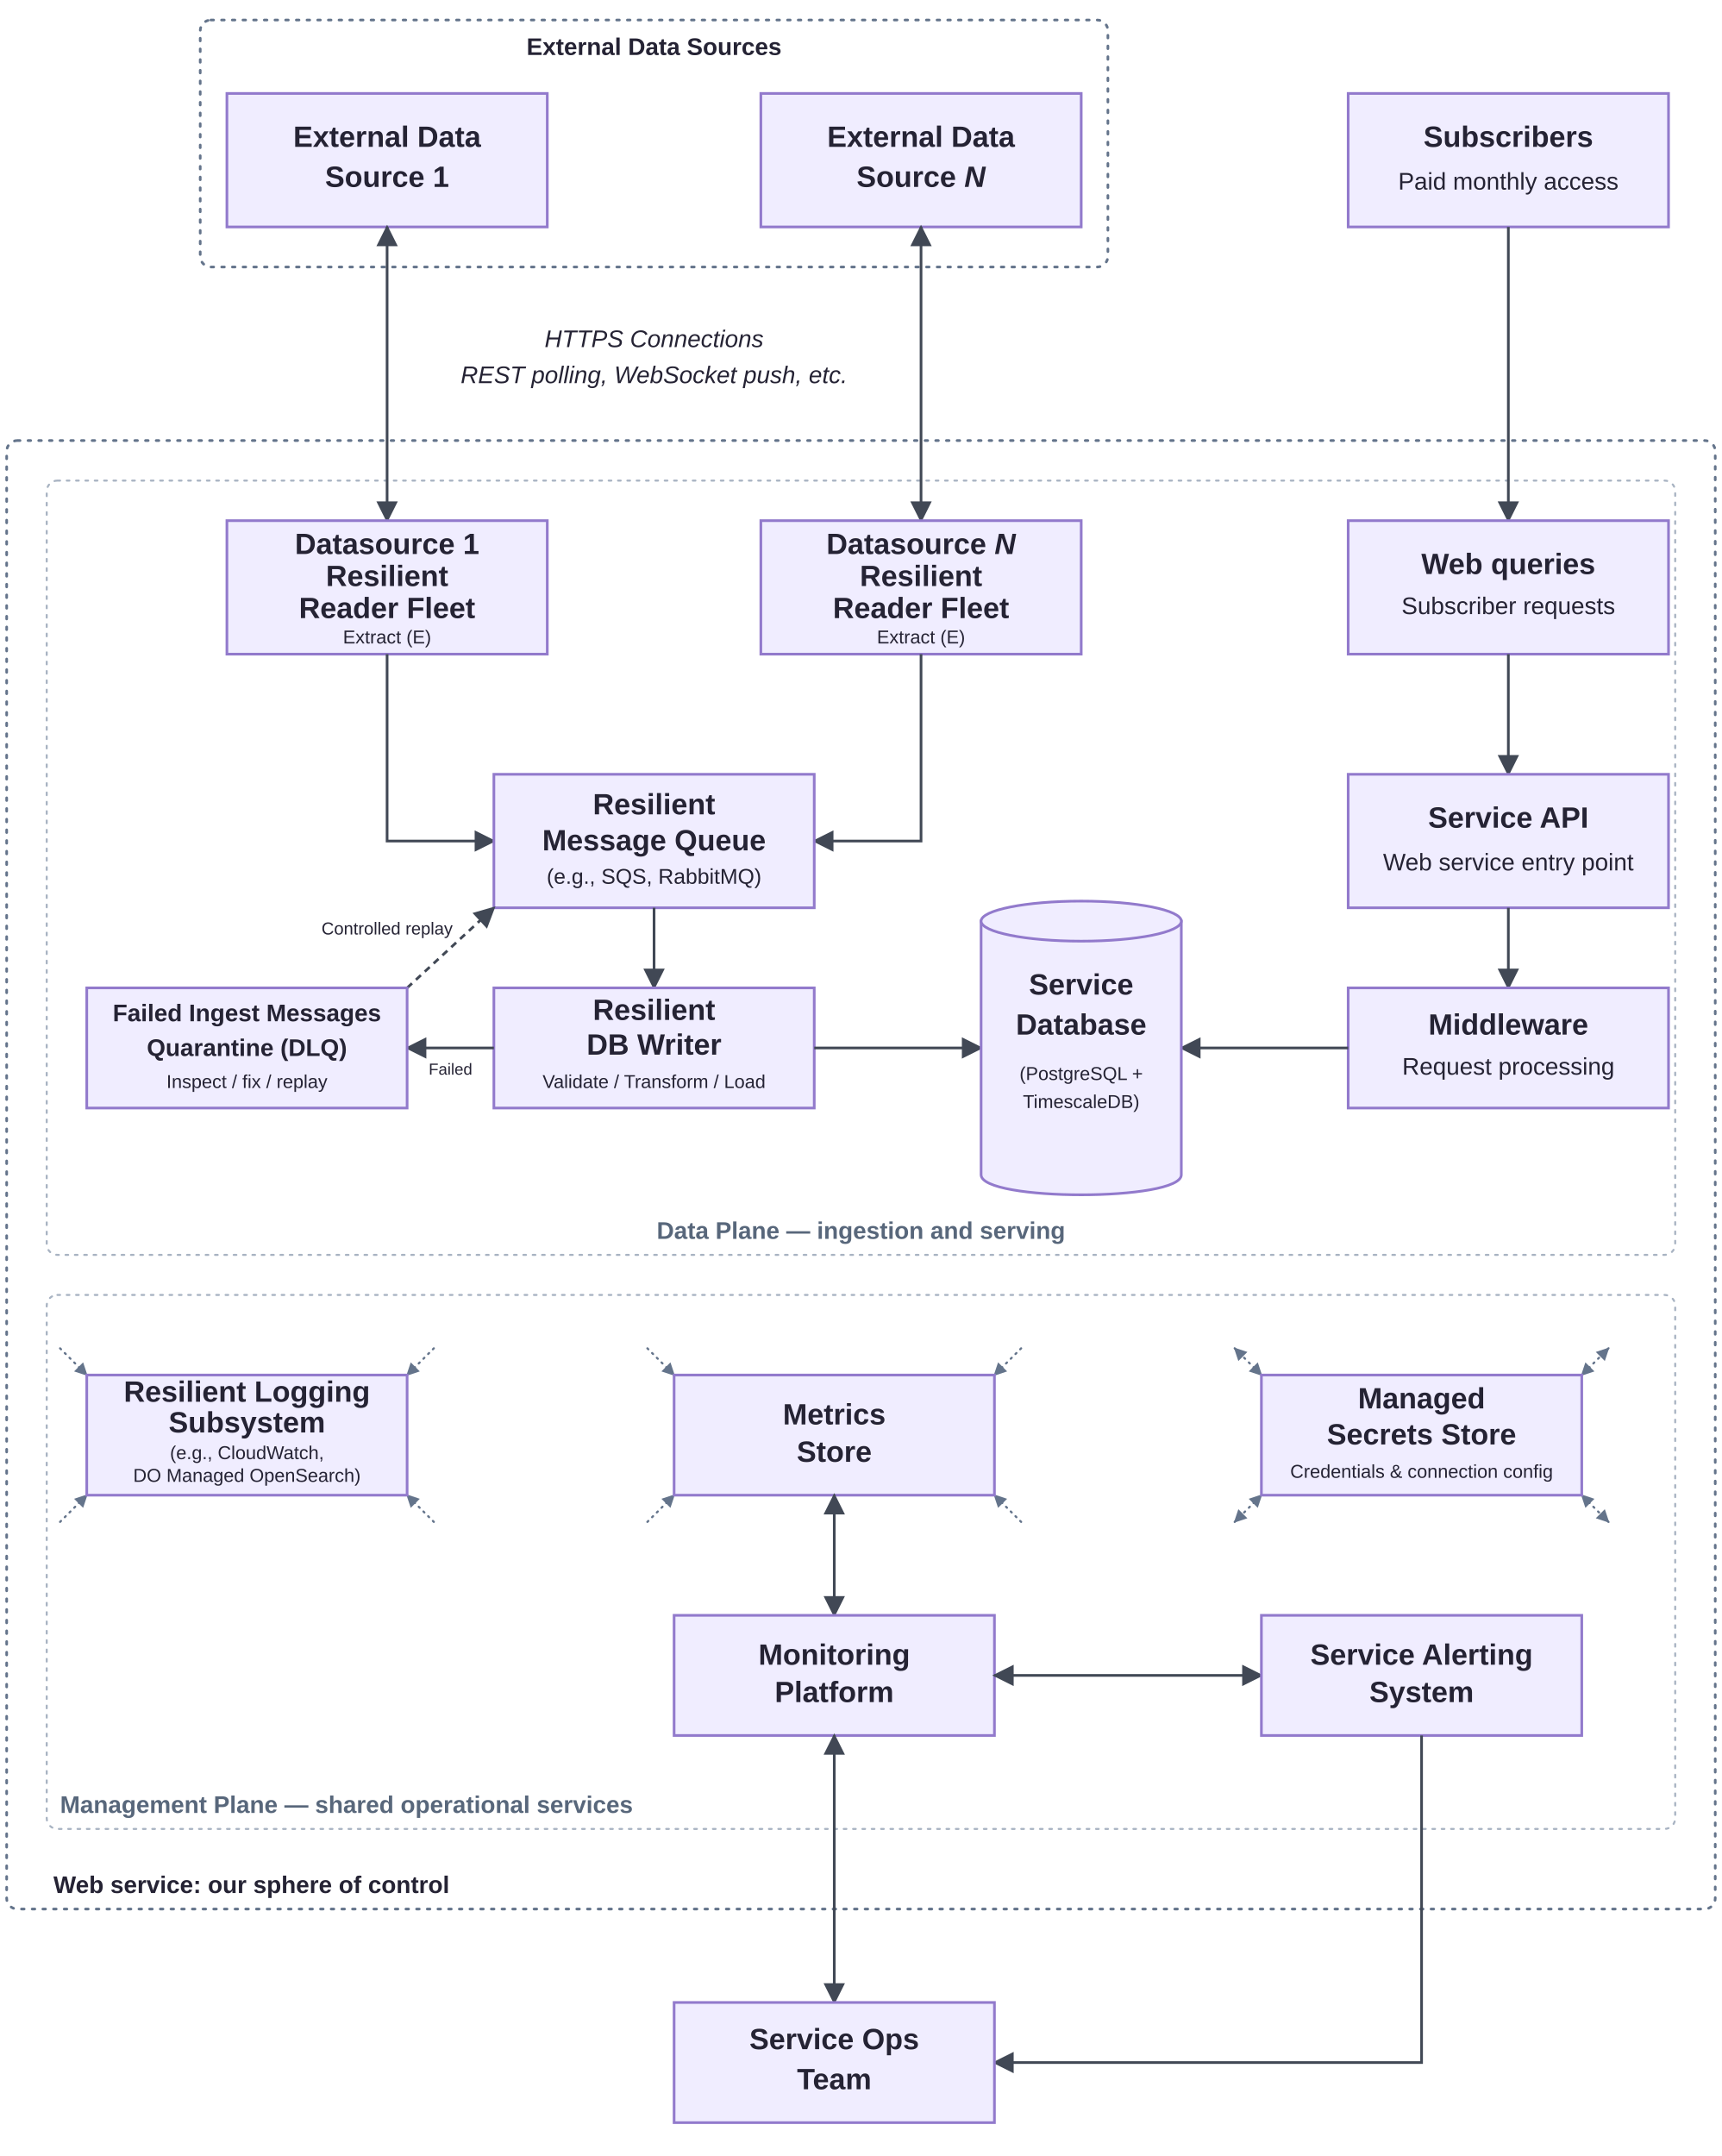
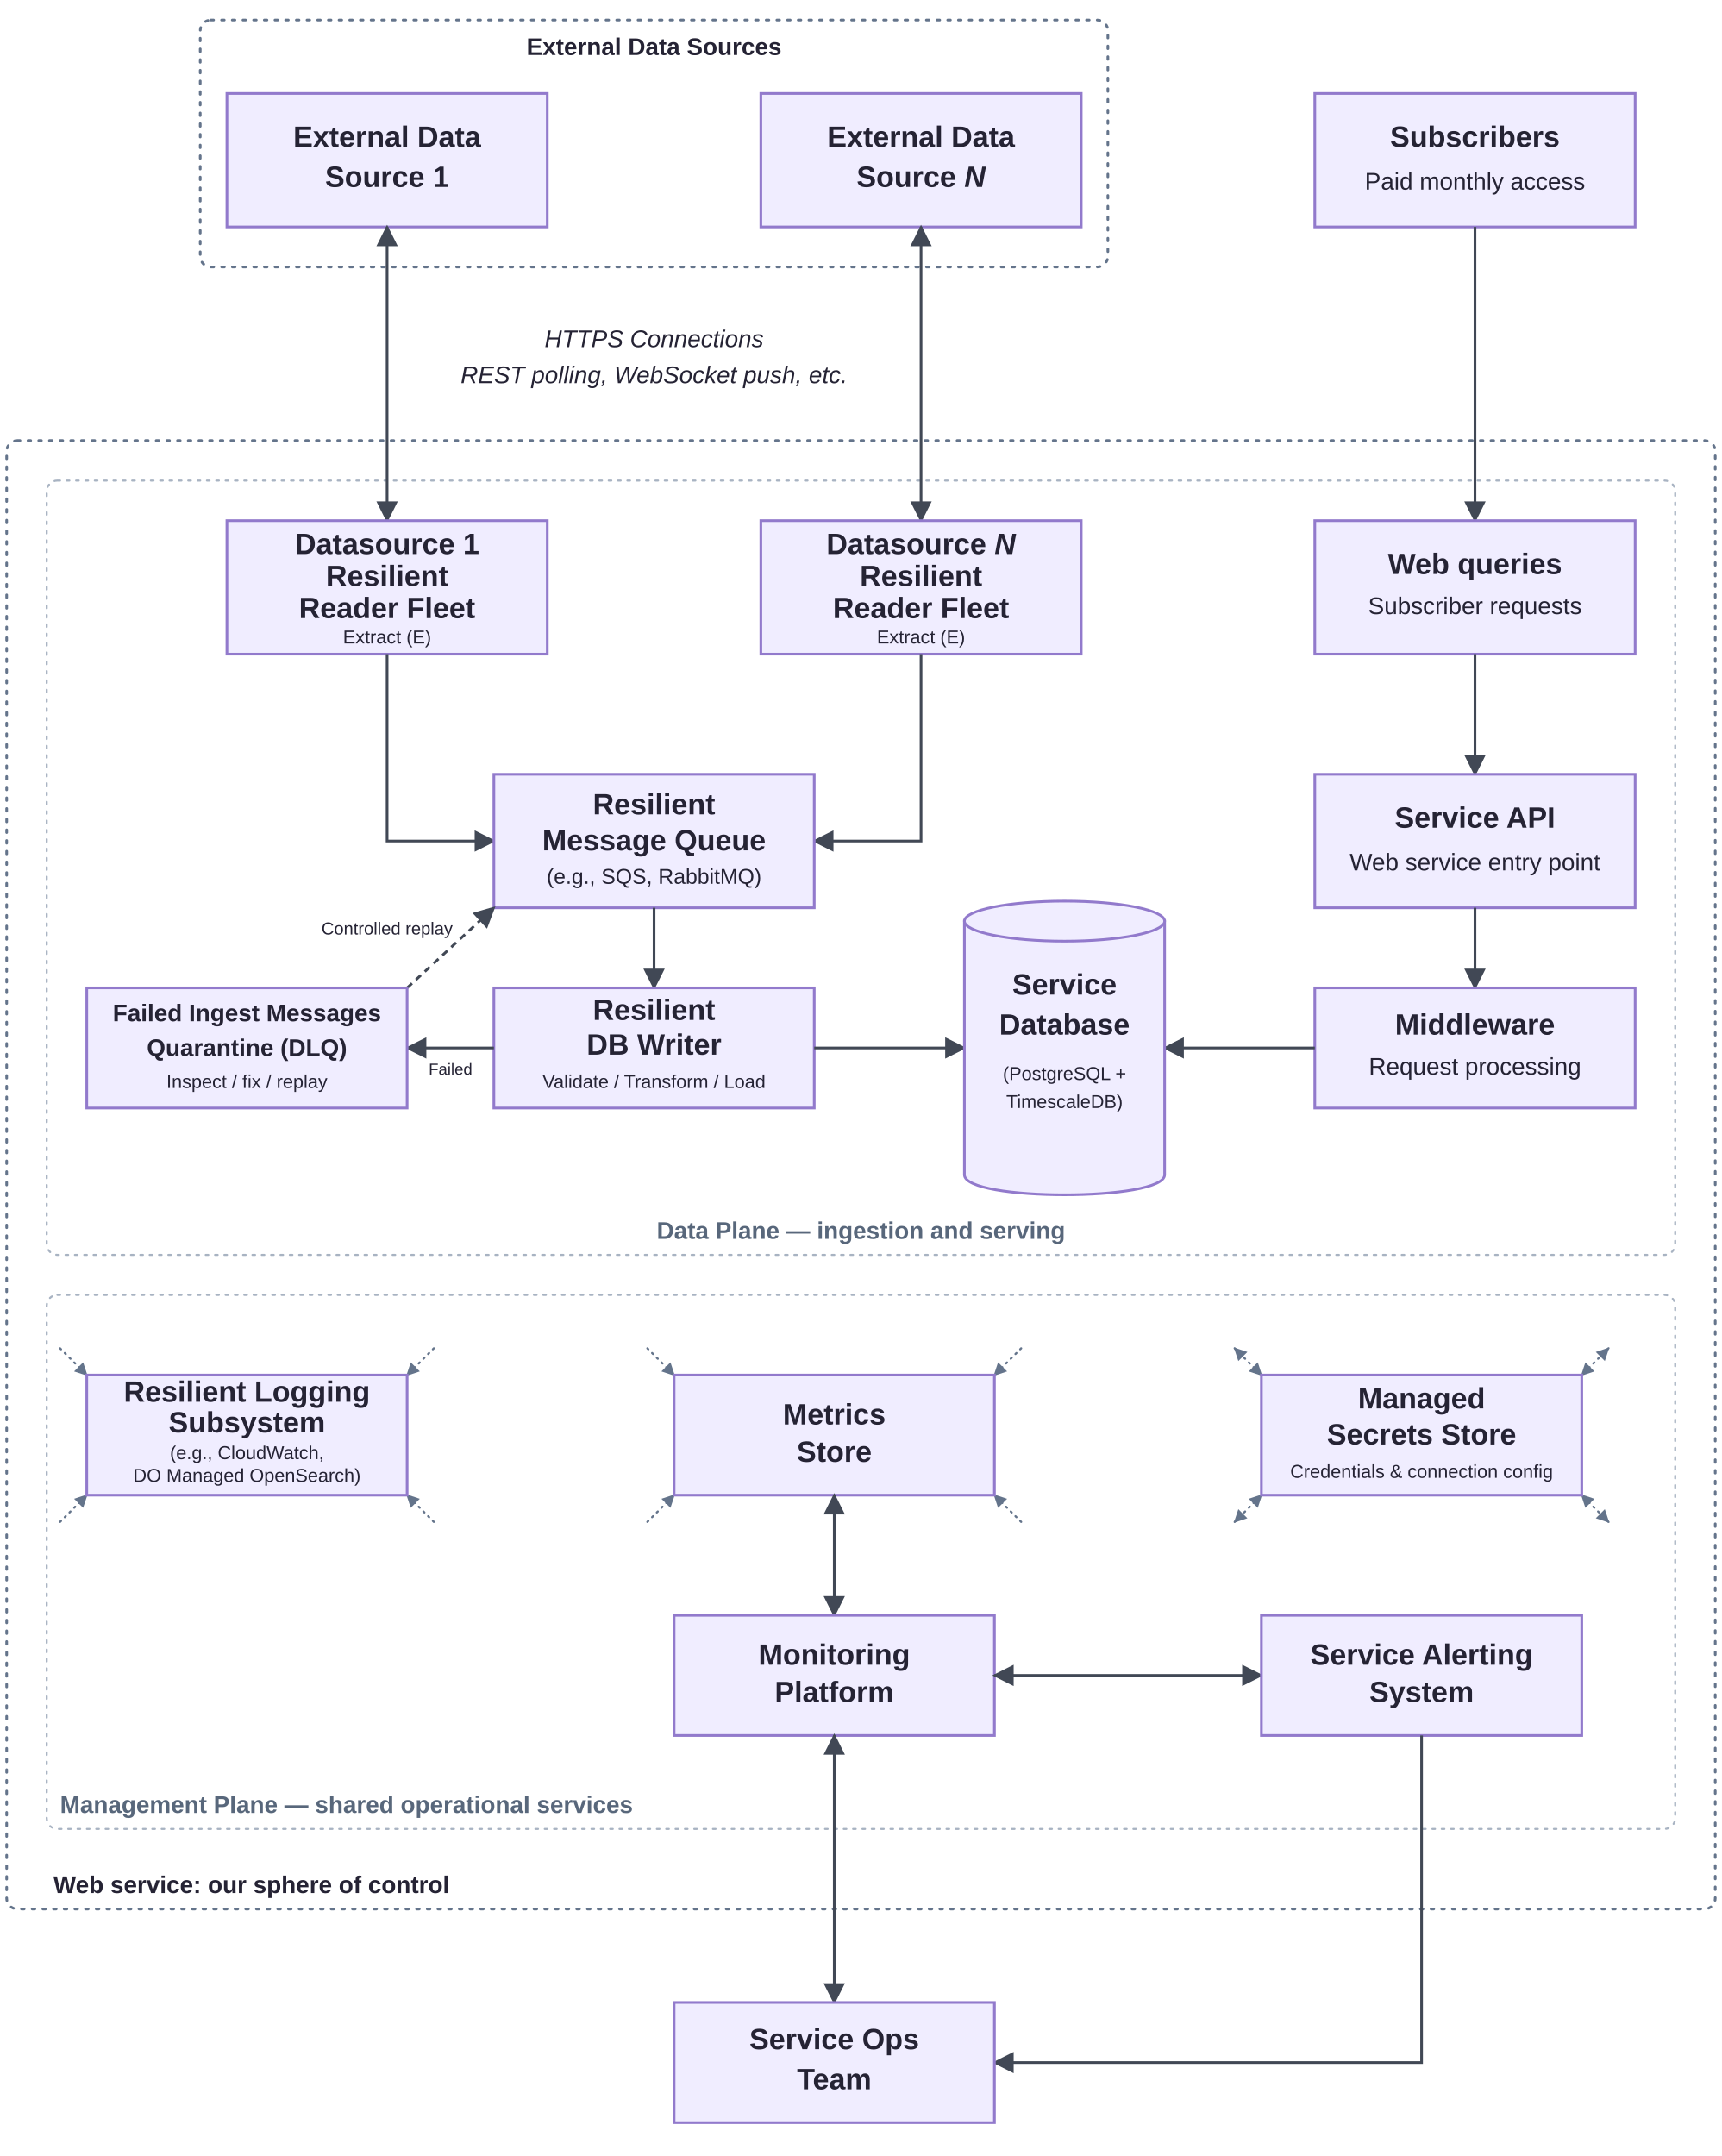
<svg xmlns="http://www.w3.org/2000/svg" width="1290" height="1615" viewBox="0 0 1290 1615" role="img" aria-labelledby="diagram-title diagram-description">
  <defs>
    <marker id="arrow" viewBox="0 0 10 10" refX="9" refY="5" markerWidth="8" markerHeight="8" orient="auto-start-reverse">
      <path d="M 0 0 L 10 5 L 0 10 Z" fill="#414855" />
    </marker>
    <marker id="log-arrow" viewBox="0 0 10 10" refX="9" refY="5" markerWidth="6" markerHeight="6" orient="auto-start-reverse">
      <path d="M 0 0 L 10 5 L 0 10 Z" fill="#64748b" />
    </marker>
  </defs>
  <style>
    text { font-family: Arial, Helvetica, sans-serif; fill: #252334; text-anchor: middle; }
    .plane { fill: none; stroke: #a8b3c2; stroke-width: 1.5; stroke-dasharray: 2 5; stroke-linecap: round; }
    .plane-label { font-size: 18px; font-weight: 600; fill: #58677b; }
    .node { fill: #f0edff; stroke: #927acc; stroke-width: 2; }
    .title { font-size: 22px; font-weight: 600; }
    .detail { font-size: 18px; }
    .small { font-size: 16px; }
    .flow { fill: none; stroke: #414855; stroke-width: 2; marker-end: url(#arrow); }
    .both { marker-start: url(#arrow); }
    .replay { stroke-dasharray: 5 4; }
    .secrets-flow { fill: none; stroke: #64748b; stroke-width: 1.6; stroke-dasharray: 1 4; stroke-linecap: round; marker-start: url(#log-arrow); marker-end: url(#log-arrow); }
    .log-flow, .metric-flow { fill: none; stroke: #64748b; stroke-width: 1.6; stroke-dasharray: 1 4; stroke-linecap: round; marker-end: url(#log-arrow); }
  </style>
  <rect width="1290" height="1615" fill="#ffffff" />
  <g aria-label="External Data Sources">
    <rect x="150" y="15" width="680" height="185" rx="8" fill="none" stroke="#64748b" stroke-width="2" stroke-dasharray="2 6" stroke-linecap="round" />
    <text x="490" y="45" dominant-baseline="text-after-edge" style="font-size: 18px; font-weight: 600;">External Data Sources</text>
  </g>
  <g transform="translate(0, 30)">
    <g aria-label="External Data Source 1">
      <rect class="node" x="170" y="40" width="240" height="100" />
      <text class="title" x="290" y="80">External Data</text>
      <text class="title" x="290" y="110">Source 1</text>
    </g>
    <g aria-label="External Data Source N">
      <rect class="node" x="570" y="40" width="240" height="100" />
      <text class="title" x="690" y="80">External Data</text>
      <text class="title" x="690" y="110">Source <tspan font-style="italic">N</tspan>
      </text>
    </g>
    <g aria-label="Subscribers">
-       <rect class="node" x="1010" y="40" width="240" height="100" />
-       <text class="title" x="1130" y="80">Subscribers</text>
-       <text class="detail" x="1130" y="112">Paid monthly access</text>
+       <rect class="node" x="985" y="40" width="240" height="100" />
+       <text class="title" x="1105" y="80">Subscribers</text>
+       <text class="detail" x="1105" y="112">Paid monthly access</text>
    </g>
    <g transform="translate(0, 50)">
      <rect x="5" y="250" width="1280" height="1100" rx="8" fill="none" stroke="#64748b" stroke-width="2" stroke-dasharray="2 6" stroke-linecap="round" />
      <text x="40" y="1338" style="text-anchor: start; font-size: 18px; font-weight: 600;">Web service: our sphere of control</text>
      <g aria-label="Data Plane: ingestion and serving">
        <rect class="plane" x="35" y="280" width="1220" height="580" rx="8" />
        <text class="plane-label" x="645" y="848">Data Plane — ingestion and serving</text>
      </g>
      <g aria-label="Management Plane: shared operational services">
        <rect class="plane" x="35" y="890" width="1220" height="400" rx="8" />
        <text class="plane-label" x="45" y="1278" style="text-anchor: start;">Management Plane — shared operational services</text>
      </g>
      <path class="flow both" d="M 290 90 V 310" />
      <path class="flow both" d="M 690 90 V 310" />
      <g aria-label="HTTPS Connections: REST polling, WebSocket push, etc." font-style="italic">
        <text class="detail" x="490" y="180">HTTPS Connections</text>
        <text class="detail" x="490" y="207">REST polling, WebSocket push, etc.</text>
      </g>
-       <path class="flow" d="M 1130 90 V 310" />
+       <path class="flow" d="M 1105 90 V 310" />
      <g transform="translate(0, 30)">
        <g aria-label="Datasource 1 Resilient Reader Fleet">
          <rect class="node" x="170" y="280" width="240" height="100" />
          <text class="title" x="290" y="305">Datasource 1</text>
          <text class="title" x="290" y="329">Resilient</text>
          <text class="title" x="290" y="353">Reader Fleet</text>
          <text x="290" y="372" style="font-size: 14px;">Extract (E)</text>
        </g>
        <g aria-label="Datasource N Resilient Reader Fleet">
          <rect class="node" x="570" y="280" width="240" height="100" />
          <text class="title" x="690" y="305">Datasource <tspan font-style="italic">N</tspan>
          </text>
          <text class="title" x="690" y="329">Resilient</text>
          <text class="title" x="690" y="353">Reader Fleet</text>
          <text x="690" y="372" style="font-size: 14px;">Extract (E)</text>
        </g>
        <g aria-label="Web queries">
-           <rect class="node" x="1010" y="280" width="240" height="100" />
-           <text class="title" x="1130" y="320">Web queries</text>
-           <text class="detail" x="1130" y="350">Subscriber requests</text>
+           <rect class="node" x="985" y="280" width="240" height="100" />
+           <text class="title" x="1105" y="320">Web queries</text>
+           <text class="detail" x="1105" y="350">Subscriber requests</text>
        </g>
        <path class="flow" d="M 290 380 V 520 H 370" />
        <path class="flow" d="M 690 380 V 520 H 610" />
-         <path class="flow" d="M 1130 380 V 470" />
+         <path class="flow" d="M 1105 380 V 470" />
        <g aria-label="Resilient message queue">
          <rect class="node" x="370" y="470" width="240" height="100" />
          <text class="title" x="490" y="500">Resilient</text>
          <text class="title" x="490" y="527">Message Queue</text>
          <text class="small" x="490" y="552">(e.g., SQS, RabbitMQ)</text>
        </g>
        <g aria-label="Service API">
-           <rect class="node" x="1010" y="470" width="240" height="100" />
-           <text class="title" x="1130" y="510">Service API</text>
-           <text class="detail" x="1130" y="542">Web service entry point</text>
+           <rect class="node" x="985" y="470" width="240" height="100" />
+           <text class="title" x="1105" y="510">Service API</text>
+           <text class="detail" x="1105" y="542">Web service entry point</text>
        </g>
        <path class="flow" d="M 490 570 V 630" />
-         <path class="flow" d="M 1130 570 V 630" />
+         <path class="flow" d="M 1105 570 V 630" />
        <g aria-label="Resilient database writer">
          <rect class="node" x="370" y="630" width="240" height="90" />
          <text class="title" x="490" y="654">Resilient</text>
          <text class="title" x="490" y="680">DB Writer</text>
          <text x="490" y="705" style="font-size: 14px;">Validate / Transform / Load</text>
        </g>
        <path class="flow" d="M 370 675 H 305" />
        <text x="337.5" y="695" style="font-size: 12px;">Failed</text>
        <path class="flow replay" d="M 305 630 L 370 570" />
        <text x="290" y="590" style="font-size: 13px;">Controlled replay</text>
        <g aria-label="Failed Ingest Messages / Quarantine, dead-letter queue">
          <rect class="node" x="65" y="630" width="240" height="90" />
          <text x="185" y="655" style="font-size: 18px; font-weight: 600;">Failed Ingest Messages</text>
          <text x="185" y="681" style="font-size: 18px; font-weight: 600;">Quarantine (DLQ)</text>
          <text x="185" y="705" style="font-size: 14px;">Inspect / fix / replay</text>
        </g>
        <g aria-label="Middleware">
-           <rect class="node" x="1010" y="630" width="240" height="90" />
-           <text class="title" x="1130" y="665">Middleware</text>
-           <text class="detail" x="1130" y="695">Request processing</text>
+           <rect class="node" x="985" y="630" width="240" height="90" />
+           <text class="title" x="1105" y="665">Middleware</text>
+           <text class="detail" x="1105" y="695">Request processing</text>
        </g>
-         <path class="flow" d="M 610 675 H 735" />
-         <path class="flow" d="M 1010 675 H 885" />
+         <path class="flow" d="M 610 675 H 722.5" />
+         <path class="flow" d="M 985 675 H 872.5" />
        <g aria-label="Service database, PostgreSQL and TimescaleDB">
-           <path class="node" d="M 735 580 V 770 C 735 790 885 790 885 770 V 580 Z" />
-           <ellipse class="node" cx="810" cy="580" rx="75" ry="15" />
-           <text class="title" x="810" y="635">Service</text>
-           <text class="title" x="810" y="665">Database</text>
-           <text x="810" y="699" style="font-size: 14px;">(PostgreSQL +</text>
-           <text x="810" y="720" style="font-size: 14px;">TimescaleDB)</text>
+           <path class="node" d="M 722.5 580 V 770 C 722.5 790 872.5 790 872.5 770 V 580 Z" />
+           <ellipse class="node" cx="797.5" cy="580" rx="75" ry="15" />
+           <text class="title" x="797.5" y="635">Service</text>
+           <text class="title" x="797.5" y="665">Database</text>
+           <text x="797.5" y="699" style="font-size: 14px;">(PostgreSQL +</text>
+           <text x="797.5" y="720" style="font-size: 14px;">TimescaleDB)</text>
        </g>
        <g transform="translate(255, 290)">
          <g aria-label="Components request and receive credentials from the Managed Secrets Store">
            <path class="secrets-flow" d="M 670 610 L 690 630" />
            <path class="secrets-flow" d="M 950 610 L 930 630" />
            <path class="secrets-flow" d="M 670 740 L 690 720" />
            <path class="secrets-flow" d="M 950 740 L 930 720" />
          </g>
          <g aria-label="Managed Secrets Store: credentials and connection configuration">
            <rect class="node" x="690" y="630" width="240" height="90" />
            <text class="title" x="810" y="655">Managed</text>
            <text class="title" x="810" y="682">Secrets Store</text>
            <text x="810" y="707" style="font-size: 14px;">Credentials &amp; connection config</text>
          </g>
        </g>
        <g transform="translate(-592.5, 290)">
          <g aria-label="Every component sends logs to the Resilient Logging Subsystem">
            <path class="log-flow" d="M 637.5 610 L 657.5 630" />
            <path class="log-flow" d="M 917.5 610 L 897.5 630" />
            <path class="log-flow" d="M 637.5 740 L 657.5 720" />
            <path class="log-flow" d="M 917.5 740 L 897.5 720" />
          </g>
          <g aria-label="Resilient Logging Subsystem">
            <rect class="node" x="657.5" y="630" width="240" height="90" />
            <text class="title" x="777.5" y="650">Resilient Logging</text>
            <text class="title" x="777.5" y="673">Subsystem</text>
            <text x="777.5" y="693" style="font-size: 14px;">(e.g., CloudWatch,</text>
            <text x="777.5" y="710" style="font-size: 14px;">DO Managed OpenSearch)</text>
          </g>
        </g>
        <g transform="translate(440, -220)">
          <g aria-label="Metrics from every component reach the shared Metrics Store">
            <path class="metric-flow" d="M 45 1120 L 65 1140" />
            <path class="metric-flow" d="M 325 1120 L 305 1140" />
            <path class="metric-flow" d="M 45 1250 L 65 1230" />
            <path class="metric-flow" d="M 325 1250 L 305 1230" />
          </g>
          <g aria-label="Metrics Store">
            <rect class="node" x="65" y="1140" width="240" height="90" />
            <text class="title" x="185" y="1177">Metrics</text>
            <text class="title" x="185" y="1205">Store</text>
          </g>
        </g>
        <path class="flow both" d="M 625 1010 V 1100" />
        <g transform="translate(0, -40)">
          <g aria-label="Monitoring Platform">
            <rect class="node" x="505" y="1140" width="240" height="90" />
            <text class="title" x="625" y="1177">Monitoring</text>
            <text class="title" x="625" y="1205">Platform</text>
          </g>
          <path class="flow both" d="M 745 1185 H 945" />
          <g aria-label="Service Alerting System">
            <rect class="node" x="945" y="1140" width="240" height="90" />
            <text class="title" x="1065" y="1177">Service Alerting</text>
            <text class="title" x="1065" y="1205">System</text>
          </g>
        </g>
        <path class="flow both" d="M 625 1190 V 1390" />
        <path class="flow" d="M 1065 1190 V 1435 H 745" />
        <g aria-label="Service Ops Team">
          <rect class="node" x="505" y="1390" width="240" height="90" />
          <text class="title" x="625" y="1425">Service Ops</text>
          <text class="title" x="625" y="1455">Team</text>
        </g>
      </g>
    </g>
  </g>
</svg>
